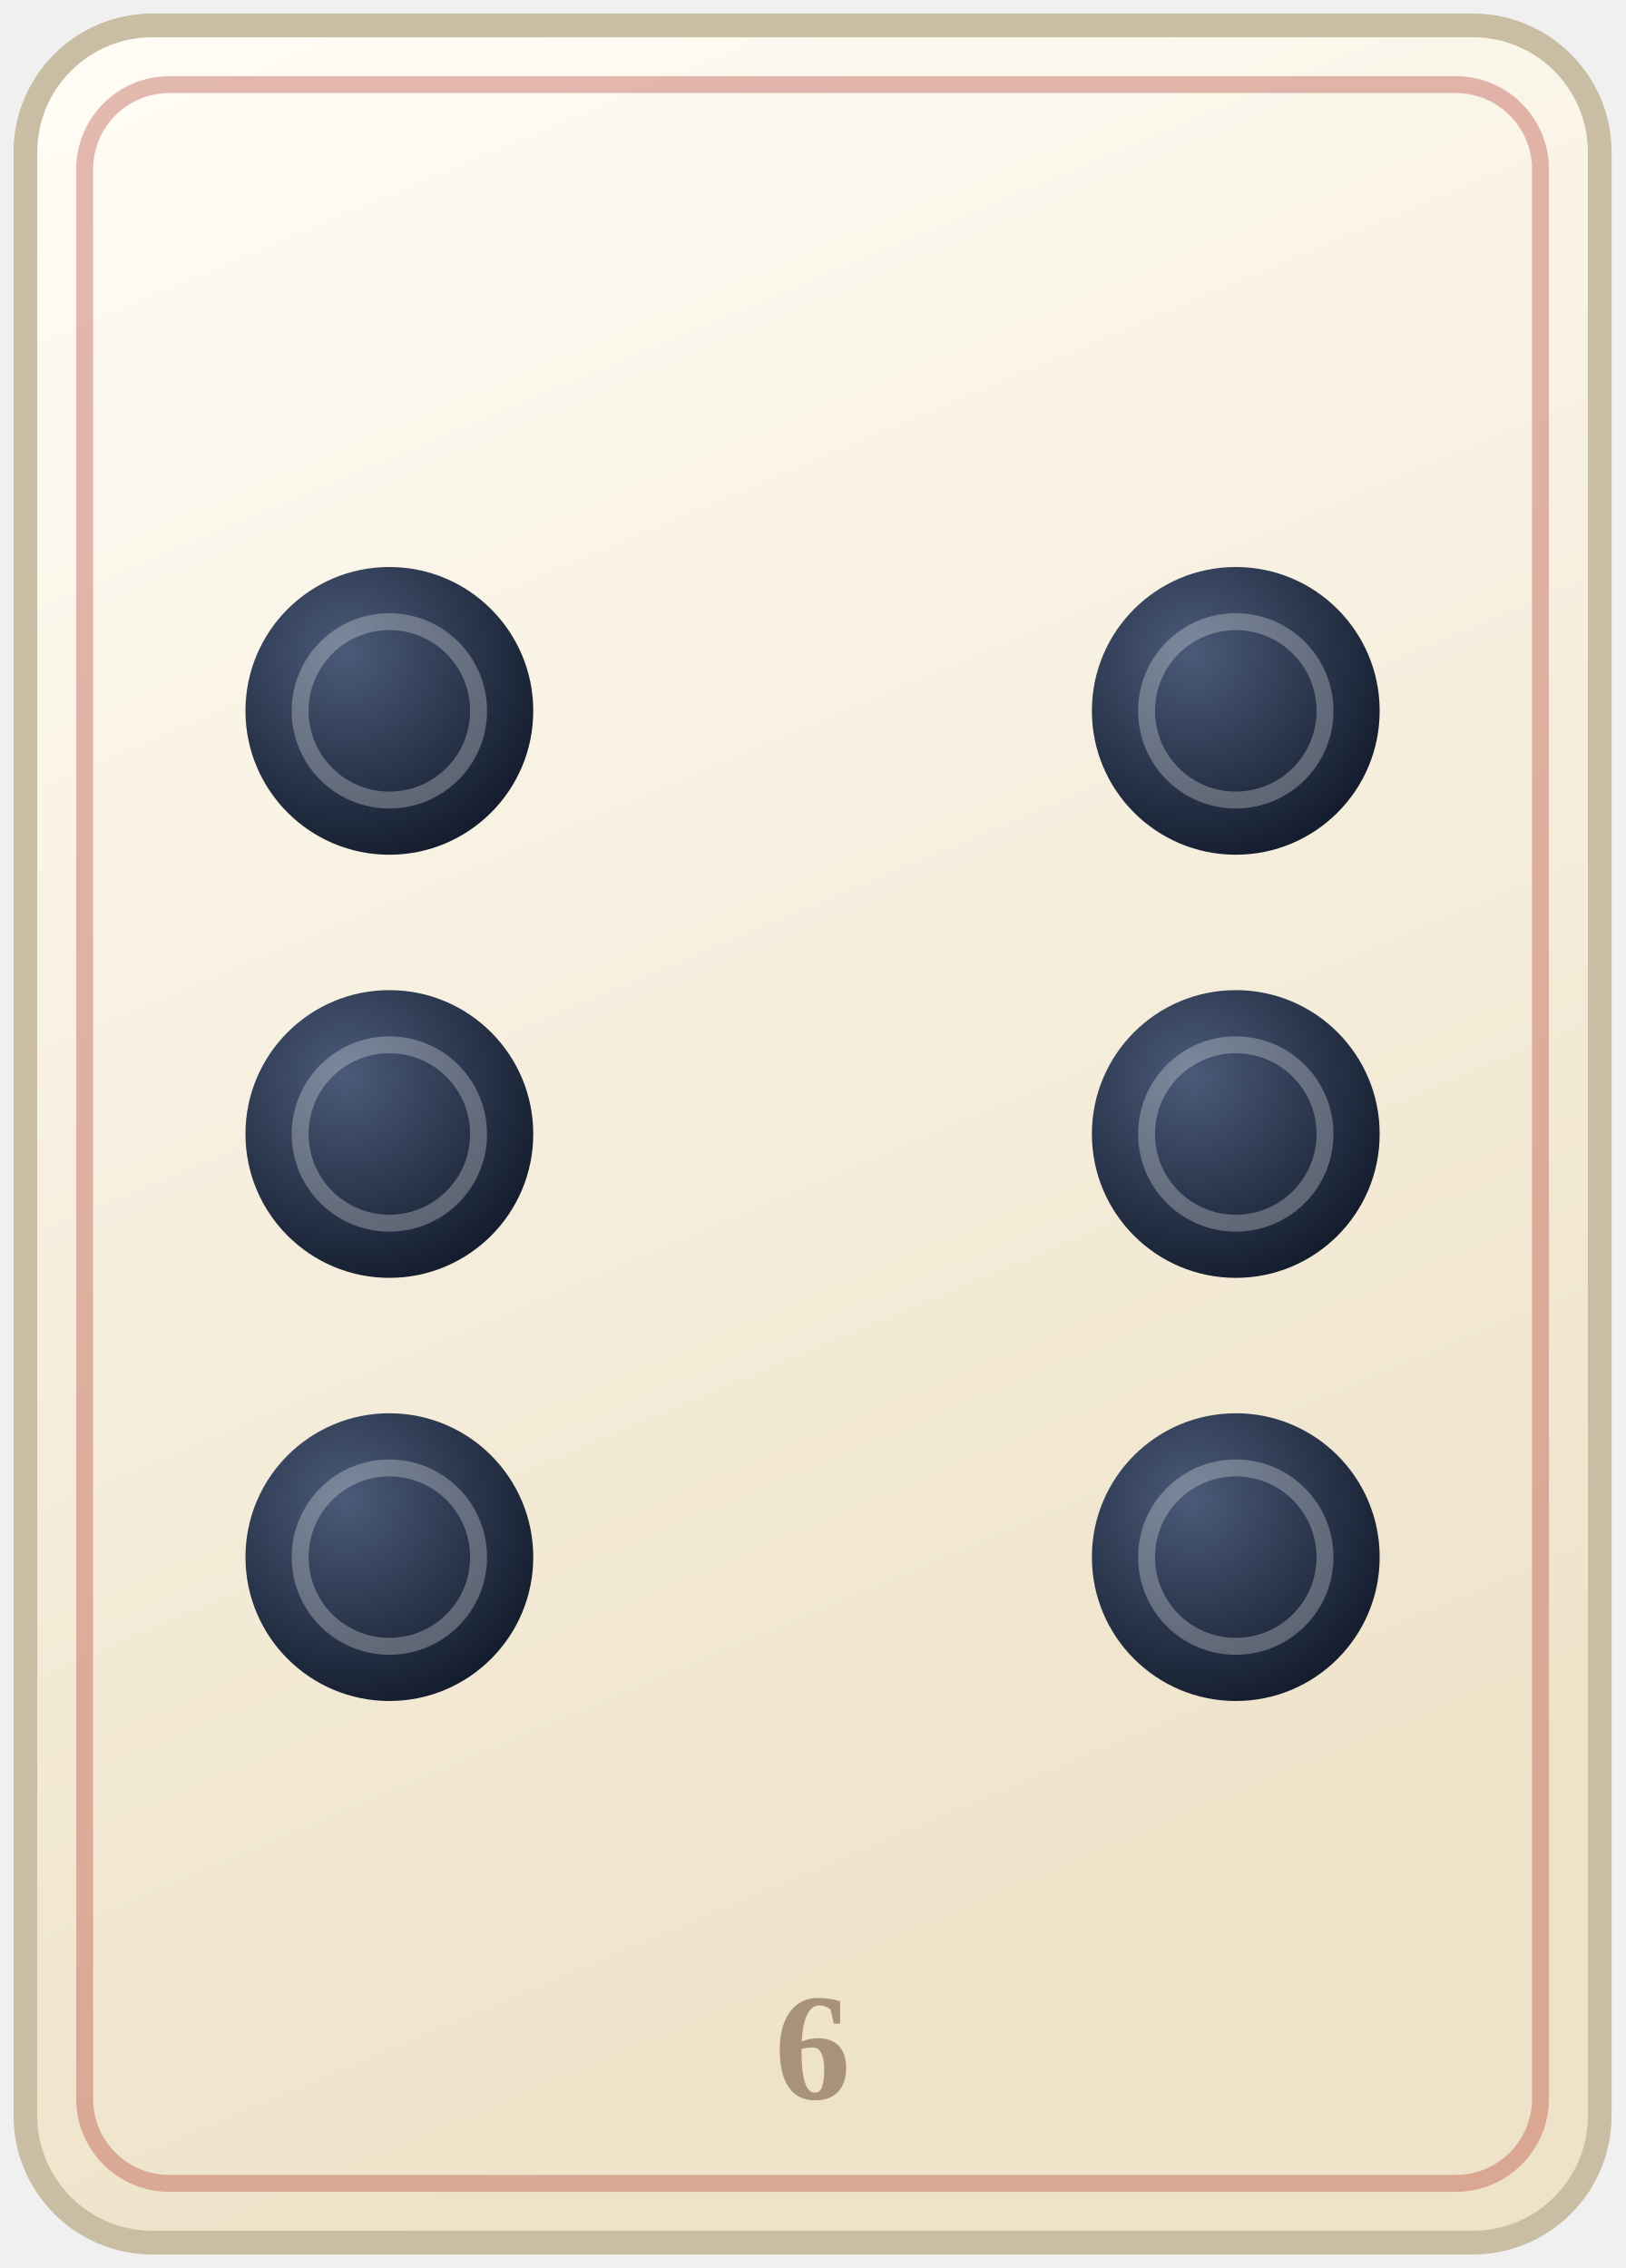
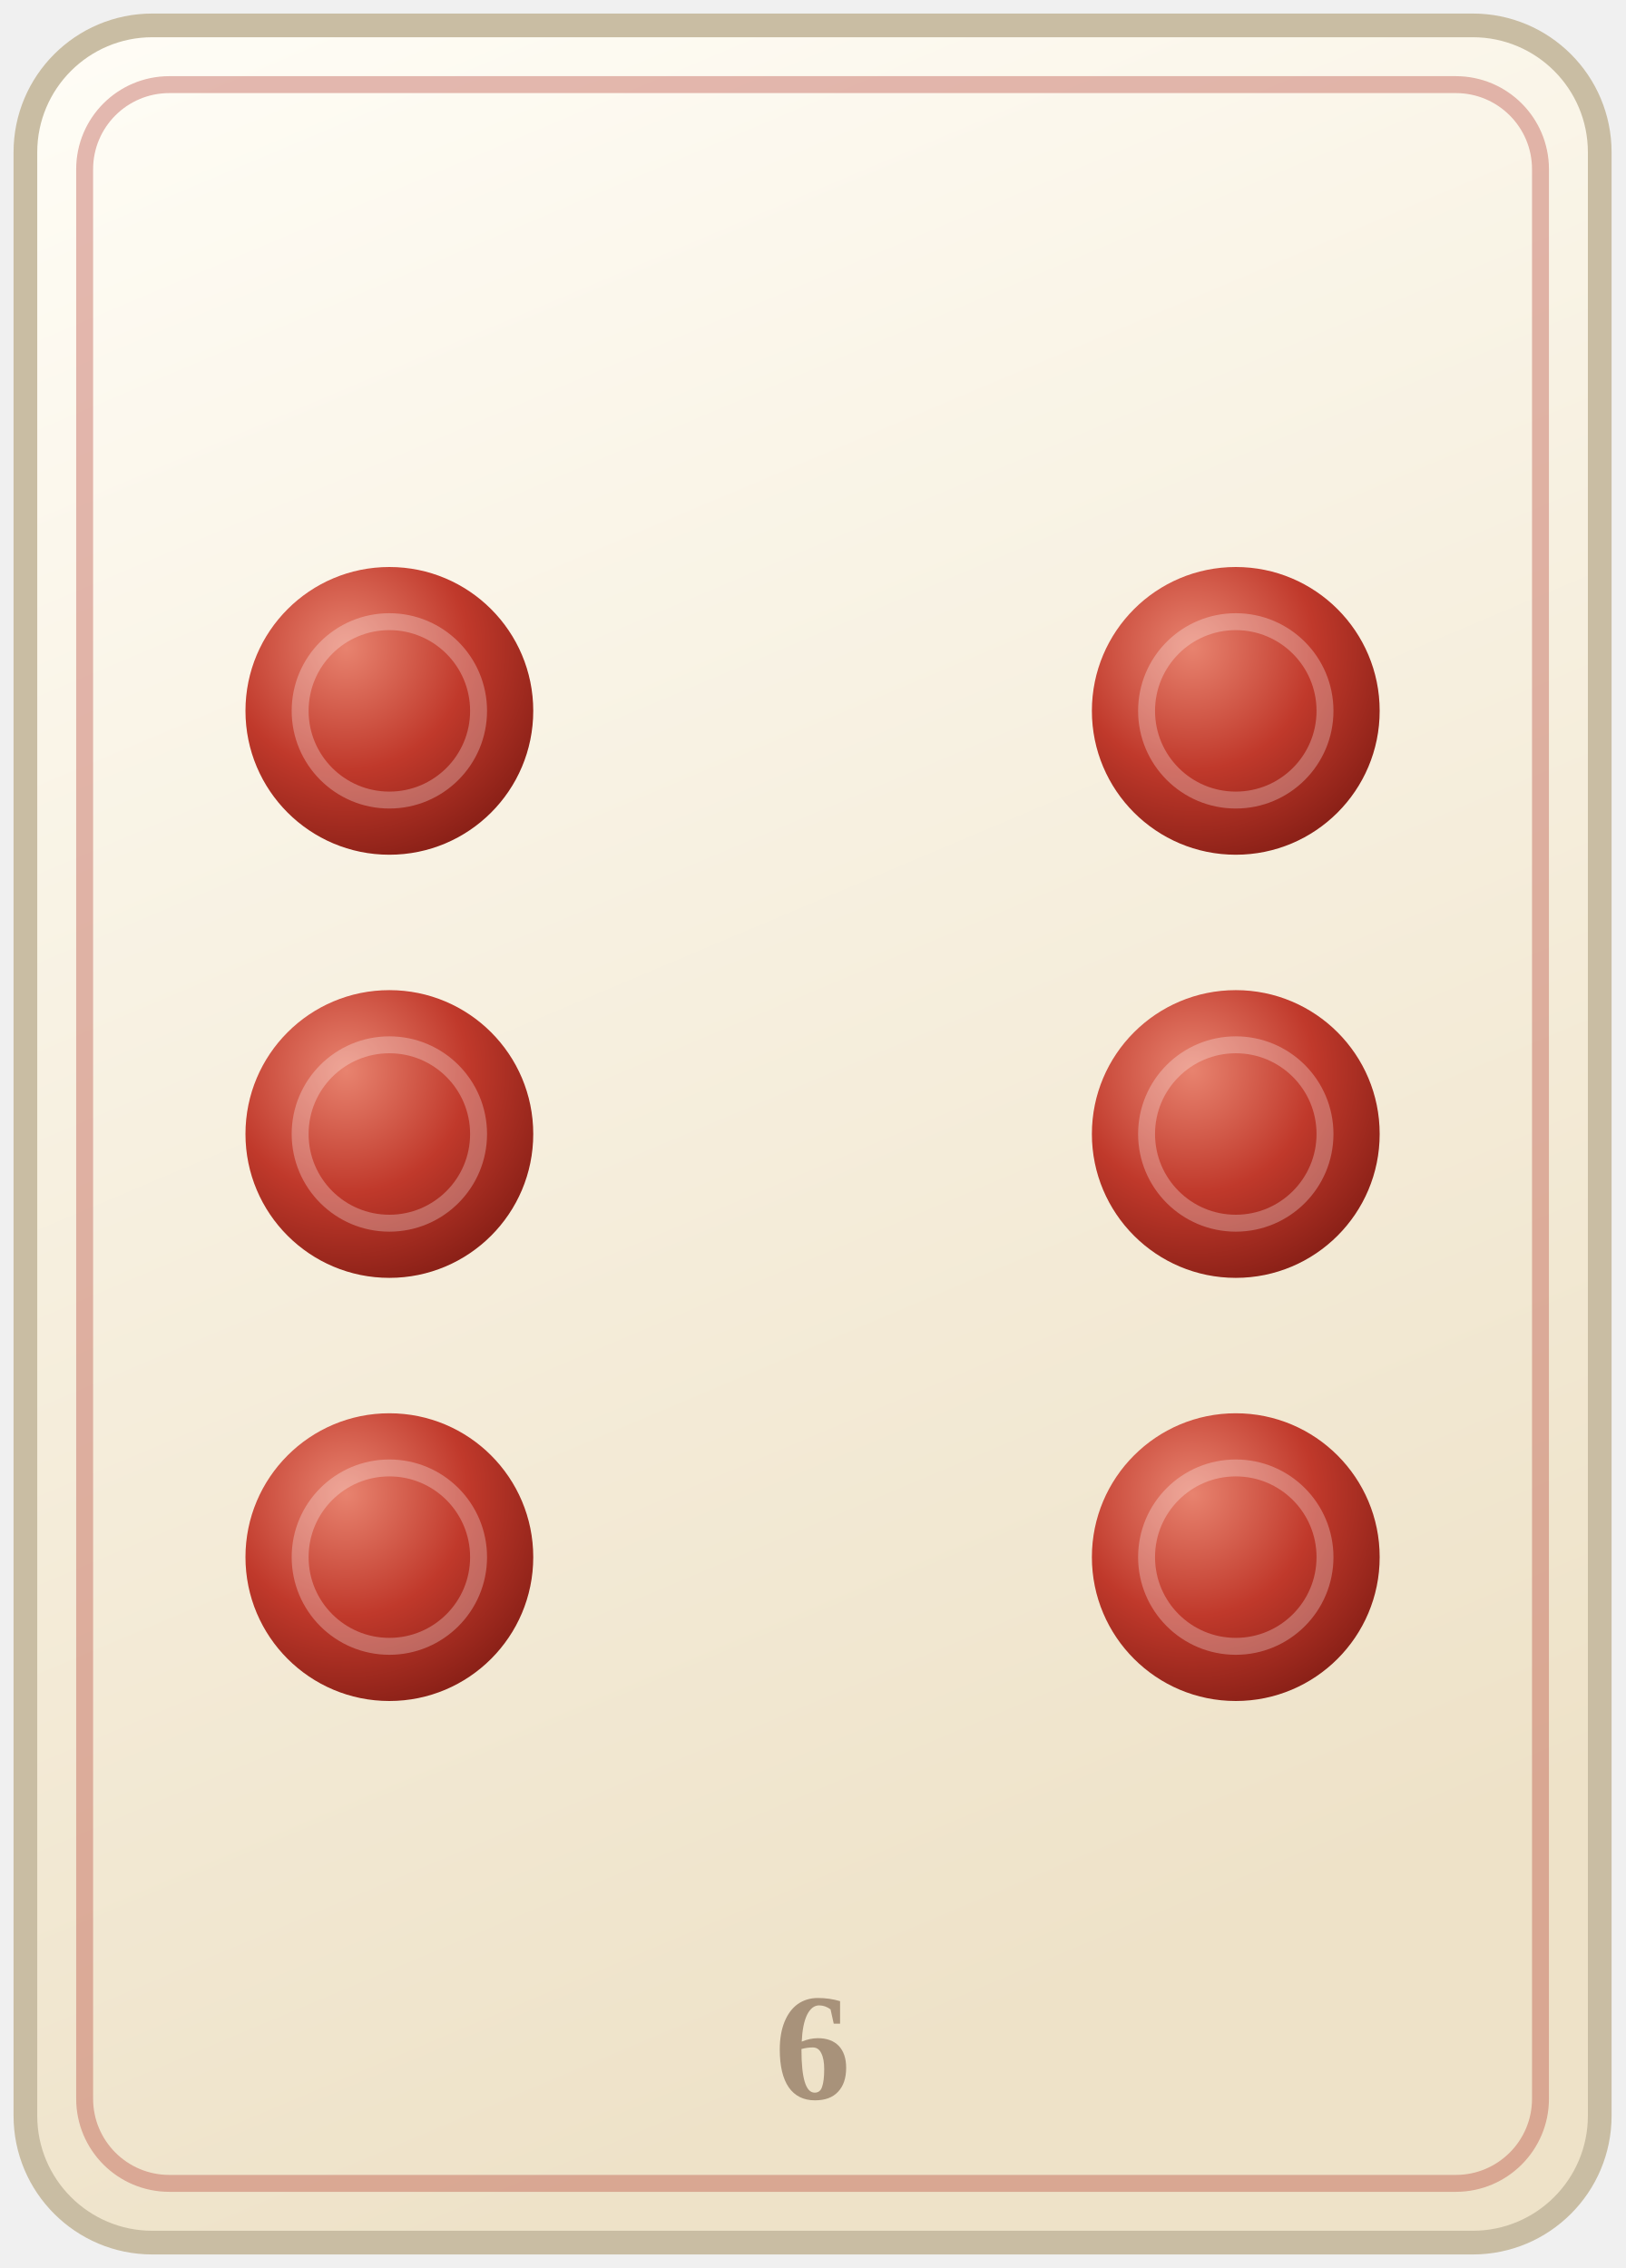
<svg xmlns="http://www.w3.org/2000/svg" viewBox="0 0 96 134" width="96" height="134">
  <defs>
    <linearGradient id="bone" x1="0" y1="0" x2="0.3" y2="1">
      <stop offset="0" stop-color="#fffdf6" />
      <stop offset="1" stop-color="#eee2c8" />
    </linearGradient>
-     <radialGradient id="dotG" cx="0.35" cy="0.3" r="0.8">
-       <stop offset="0" stop-color="#4a5a78" />
-       <stop offset="1" stop-color="#101828" />
+     <radialGradient id="dotG" cx="0.35" cy="0.28" r="0.85">
+       <stop offset="0" stop-color="#e8836f" />
+       <stop offset="0.5" stop-color="#c0392b" />
+       <stop offset="1" stop-color="#7d1a12" />
    </radialGradient>
  </defs>
  <rect x="1.5" y="1.5" width="93" height="131" rx="7.5" fill="url(#bone)" stroke="#c9bda3" stroke-width="1.4" />
  <rect x="5" y="5" width="86" height="124" rx="5" fill="none" stroke="#b23a2f" stroke-opacity="0.35" />
  <circle cx="23" cy="42" r="8.5" fill="url(#dotG)" />
  <circle cx="23" cy="42" r="5.27" fill="none" stroke="#fff" stroke-opacity="0.28" />
  <circle cx="73" cy="42" r="8.5" fill="url(#dotG)" />
  <circle cx="73" cy="42" r="5.27" fill="none" stroke="#fff" stroke-opacity="0.28" />
  <circle cx="23" cy="67" r="8.5" fill="url(#dotG)" />
  <circle cx="23" cy="67" r="5.27" fill="none" stroke="#fff" stroke-opacity="0.28" />
  <circle cx="73" cy="67" r="8.5" fill="url(#dotG)" />
  <circle cx="73" cy="67" r="5.27" fill="none" stroke="#fff" stroke-opacity="0.28" />
  <circle cx="23" cy="92" r="8.5" fill="url(#dotG)" />
  <circle cx="23" cy="92" r="5.27" fill="none" stroke="#fff" stroke-opacity="0.28" />
  <circle cx="73" cy="92" r="8.5" fill="url(#dotG)" />
  <circle cx="73" cy="92" r="5.27" fill="none" stroke="#fff" stroke-opacity="0.28" />
  <text x="48" y="124" text-anchor="middle" font-family="Georgia,'Times New Roman',serif" font-weight="700" font-size="9" fill="#a8927a">6</text>
</svg>
